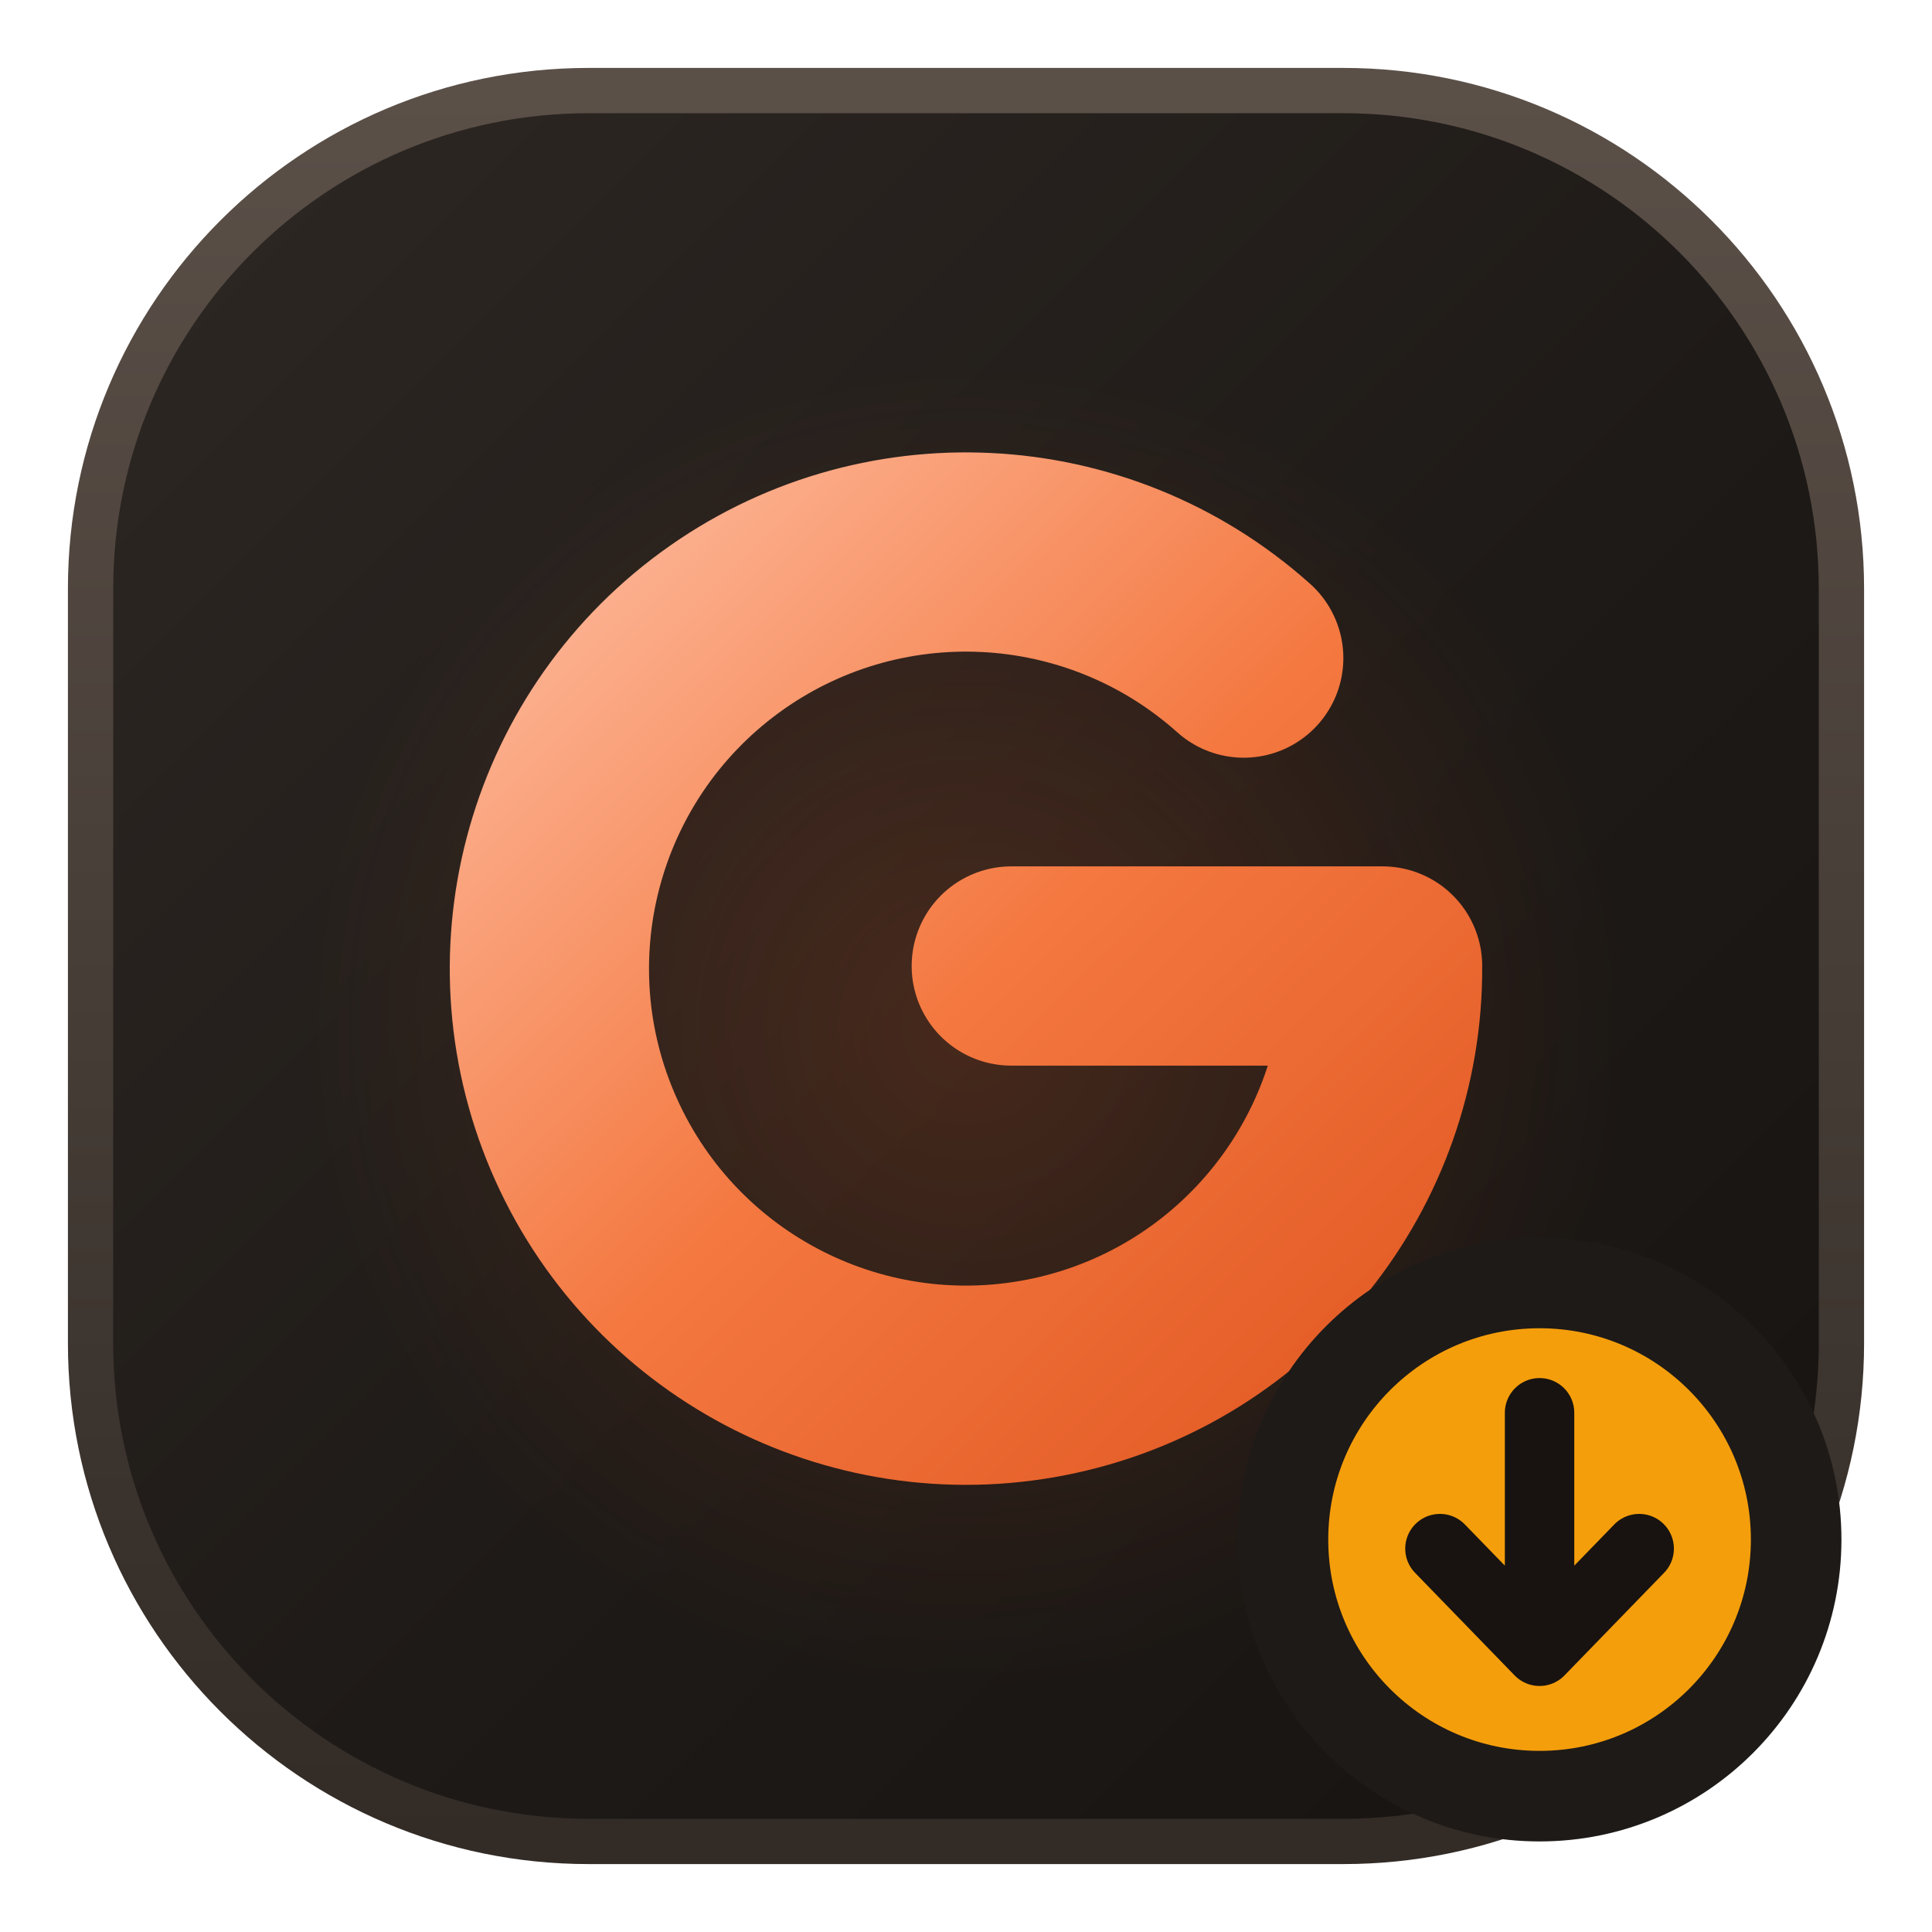
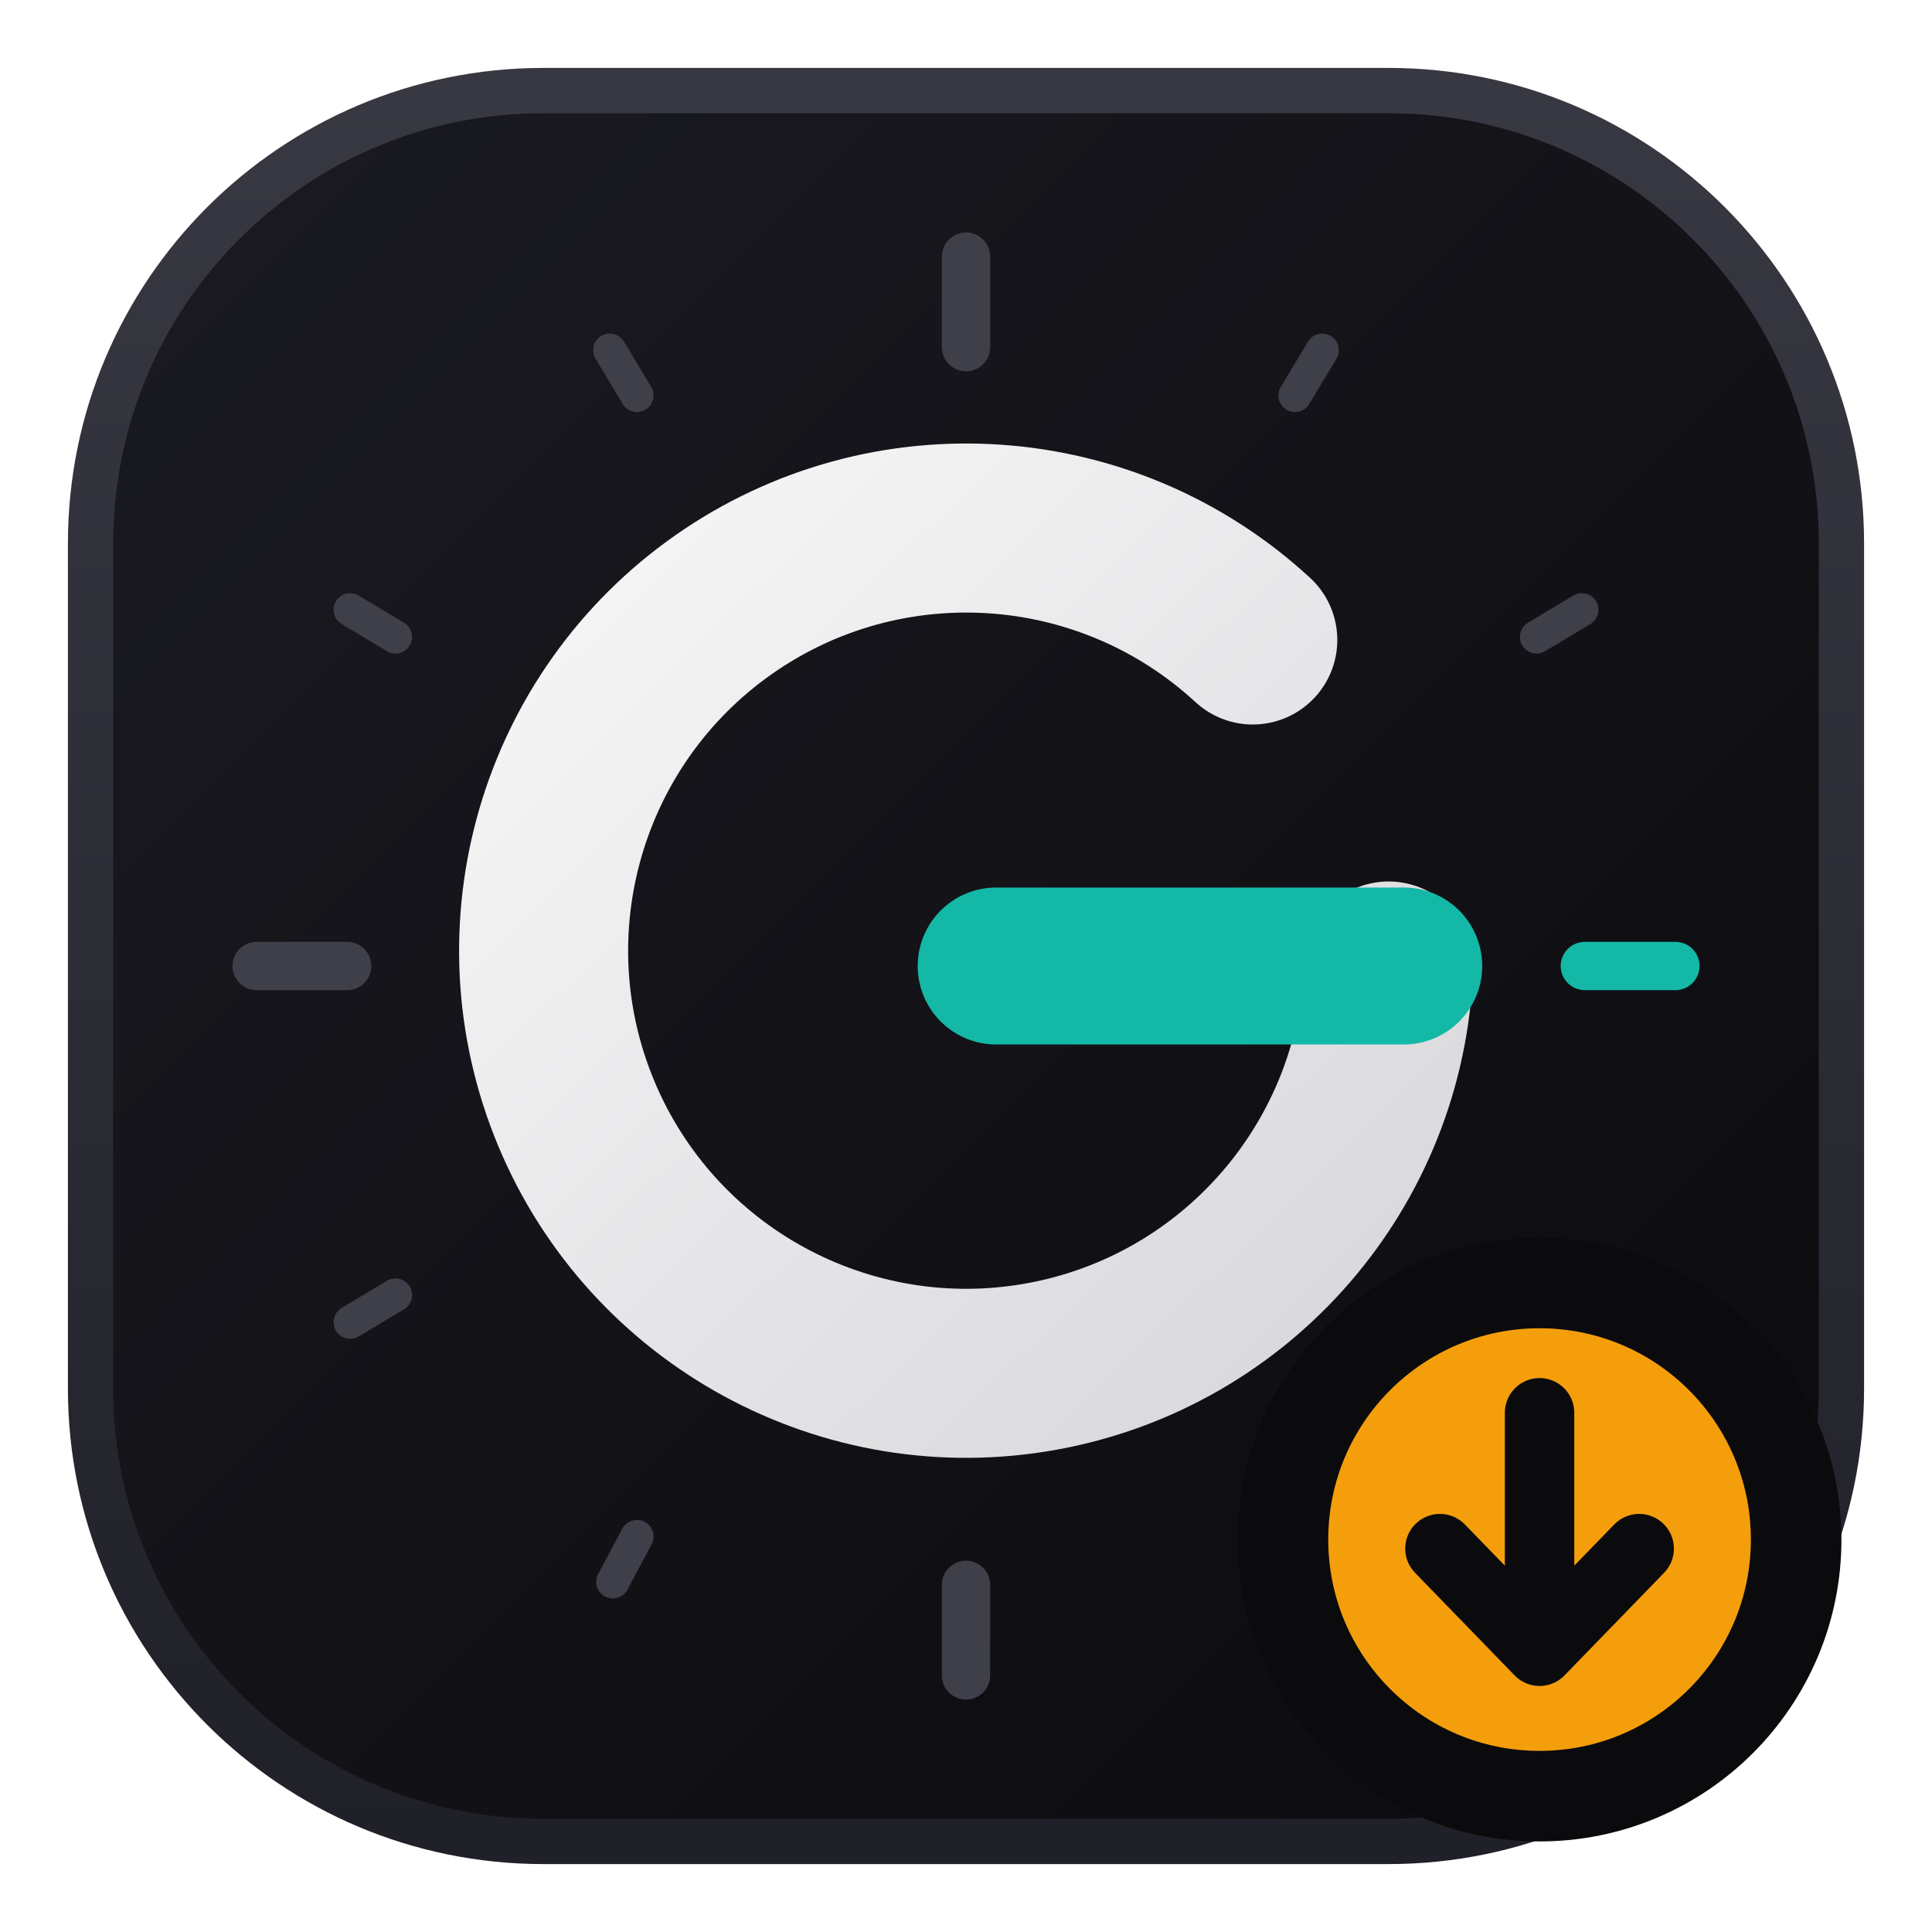
<svg xmlns="http://www.w3.org/2000/svg" viewBox="0 0 64 64" width="64" height="64">
  <defs>
    <linearGradient id="bg" gradientUnits="userSpaceOnUse" x1="3" y1="3" x2="61" y2="61">
-       <stop offset="0%" stop-color="#2E2824" />
-       <stop offset="55%" stop-color="#1E1A17" />
-       <stop offset="100%" stop-color="#161311" />
+       <stop offset="0%" stop-color="#1A1A21" />
+       <stop offset="100%" stop-color="#0B0B0E" />
    </linearGradient>
    <linearGradient id="rim" gradientUnits="userSpaceOnUse" x1="32" y1="3" x2="32" y2="61">
-       <stop offset="0%" stop-color="#5B5048" />
-       <stop offset="100%" stop-color="#322B26" />
+       <stop offset="0%" stop-color="#383842" />
+       <stop offset="100%" stop-color="#202028" />
    </linearGradient>
-     <radialGradient id="glow" gradientUnits="userSpaceOnUse" cx="32" cy="34" r="22">
-       <stop offset="0%" stop-color="#E8612C" stop-opacity="0.20" />
-       <stop offset="100%" stop-color="#E8612C" stop-opacity="0" />
-     </radialGradient>
    <linearGradient id="mark" gradientUnits="userSpaceOnUse" x1="15" y1="14" x2="49" y2="49">
-       <stop offset="0%" stop-color="#FFC6AE" />
-       <stop offset="52%" stop-color="#F47840" />
-       <stop offset="100%" stop-color="#DF541F" />
+       <stop offset="0%" stop-color="#FAFAFA" />
+       <stop offset="100%" stop-color="#D4D4D8" />
    </linearGradient>
  </defs>
-   <rect x="3" y="3" width="58" height="58" rx="16.5" fill="url(#bg)" stroke="url(#rim)" stroke-width="1.5" />
-   <circle cx="32" cy="34" r="22" fill="url(#glow)" />
-   <path d="M 41.2 21.8 A 13.8 13.8 0 1 0 45.8 32 L 33.5 32" fill="none" stroke="url(#mark)" stroke-width="6.6" stroke-linecap="round" stroke-linejoin="round" />
-   <circle cx="51" cy="51" r="8.5" fill="#f59e0b" stroke="#1E1A17" stroke-width="3" />
-   <path d="M 51 46.8 L 51 54.4 M 47.7 51.3 L 51 54.7 L 54.3 51.3" fill="none" stroke="#181310" stroke-width="2.3" stroke-linecap="round" stroke-linejoin="round" />
+   <rect x="3" y="3" width="58" height="58" rx="15" fill="url(#bg)" stroke="url(#rim)" stroke-width="1.5" />
+   <line x1="55.5" y1="32.0" x2="52.5" y2="32.0" stroke="#14B8A6" stroke-width="1.6" stroke-linecap="round" />
+   <line x1="52.4" y1="43.8" x2="50.9" y2="42.9" stroke="#3F3F4A" stroke-width="1.1" stroke-linecap="round" />
+   <line x1="43.8" y1="52.4" x2="42.9" y2="50.9" stroke="#3F3F4A" stroke-width="1.1" stroke-linecap="round" />
+   <line x1="32.0" y1="55.5" x2="32.0" y2="52.5" stroke="#3F3F4A" stroke-width="1.6" stroke-linecap="round" />
+   <line x1="20.3" y1="52.4" x2="21.1" y2="50.9" stroke="#3F3F4A" stroke-width="1.1" stroke-linecap="round" />
+   <line x1="11.6" y1="43.8" x2="13.1" y2="42.9" stroke="#3F3F4A" stroke-width="1.1" stroke-linecap="round" />
+   <line x1="8.5" y1="32.0" x2="11.5" y2="32.0" stroke="#3F3F4A" stroke-width="1.6" stroke-linecap="round" />
+   <line x1="11.6" y1="20.2" x2="13.1" y2="21.1" stroke="#3F3F4A" stroke-width="1.1" stroke-linecap="round" />
+   <line x1="20.2" y1="11.6" x2="21.1" y2="13.1" stroke="#3F3F4A" stroke-width="1.1" stroke-linecap="round" />
+   <line x1="32.0" y1="8.5" x2="32.0" y2="11.5" stroke="#3F3F4A" stroke-width="1.6" stroke-linecap="round" />
+   <line x1="43.8" y1="11.6" x2="42.9" y2="13.1" stroke="#3F3F4A" stroke-width="1.1" stroke-linecap="round" />
+   <line x1="52.4" y1="20.2" x2="50.9" y2="21.1" stroke="#3F3F4A" stroke-width="1.1" stroke-linecap="round" />
+   <path d="M 41.5 21.2 A 14 14 0 1 0 46 32" fill="none" stroke="url(#mark)" stroke-width="5.6" stroke-linecap="round" />
+   <line x1="33" y1="32" x2="46.5" y2="32" stroke="#14B8A6" stroke-width="5.2" stroke-linecap="round" />
+   <circle cx="51" cy="51" r="8.5" fill="#f59e0b" stroke="#0B0B0E" stroke-width="3" />
+   <path d="M 51 46.8 L 51 54.4 M 47.7 51.3 L 51 54.7 L 54.3 51.3" fill="none" stroke="#0B0B0E" stroke-width="2.3" stroke-linecap="round" stroke-linejoin="round" />
</svg>
